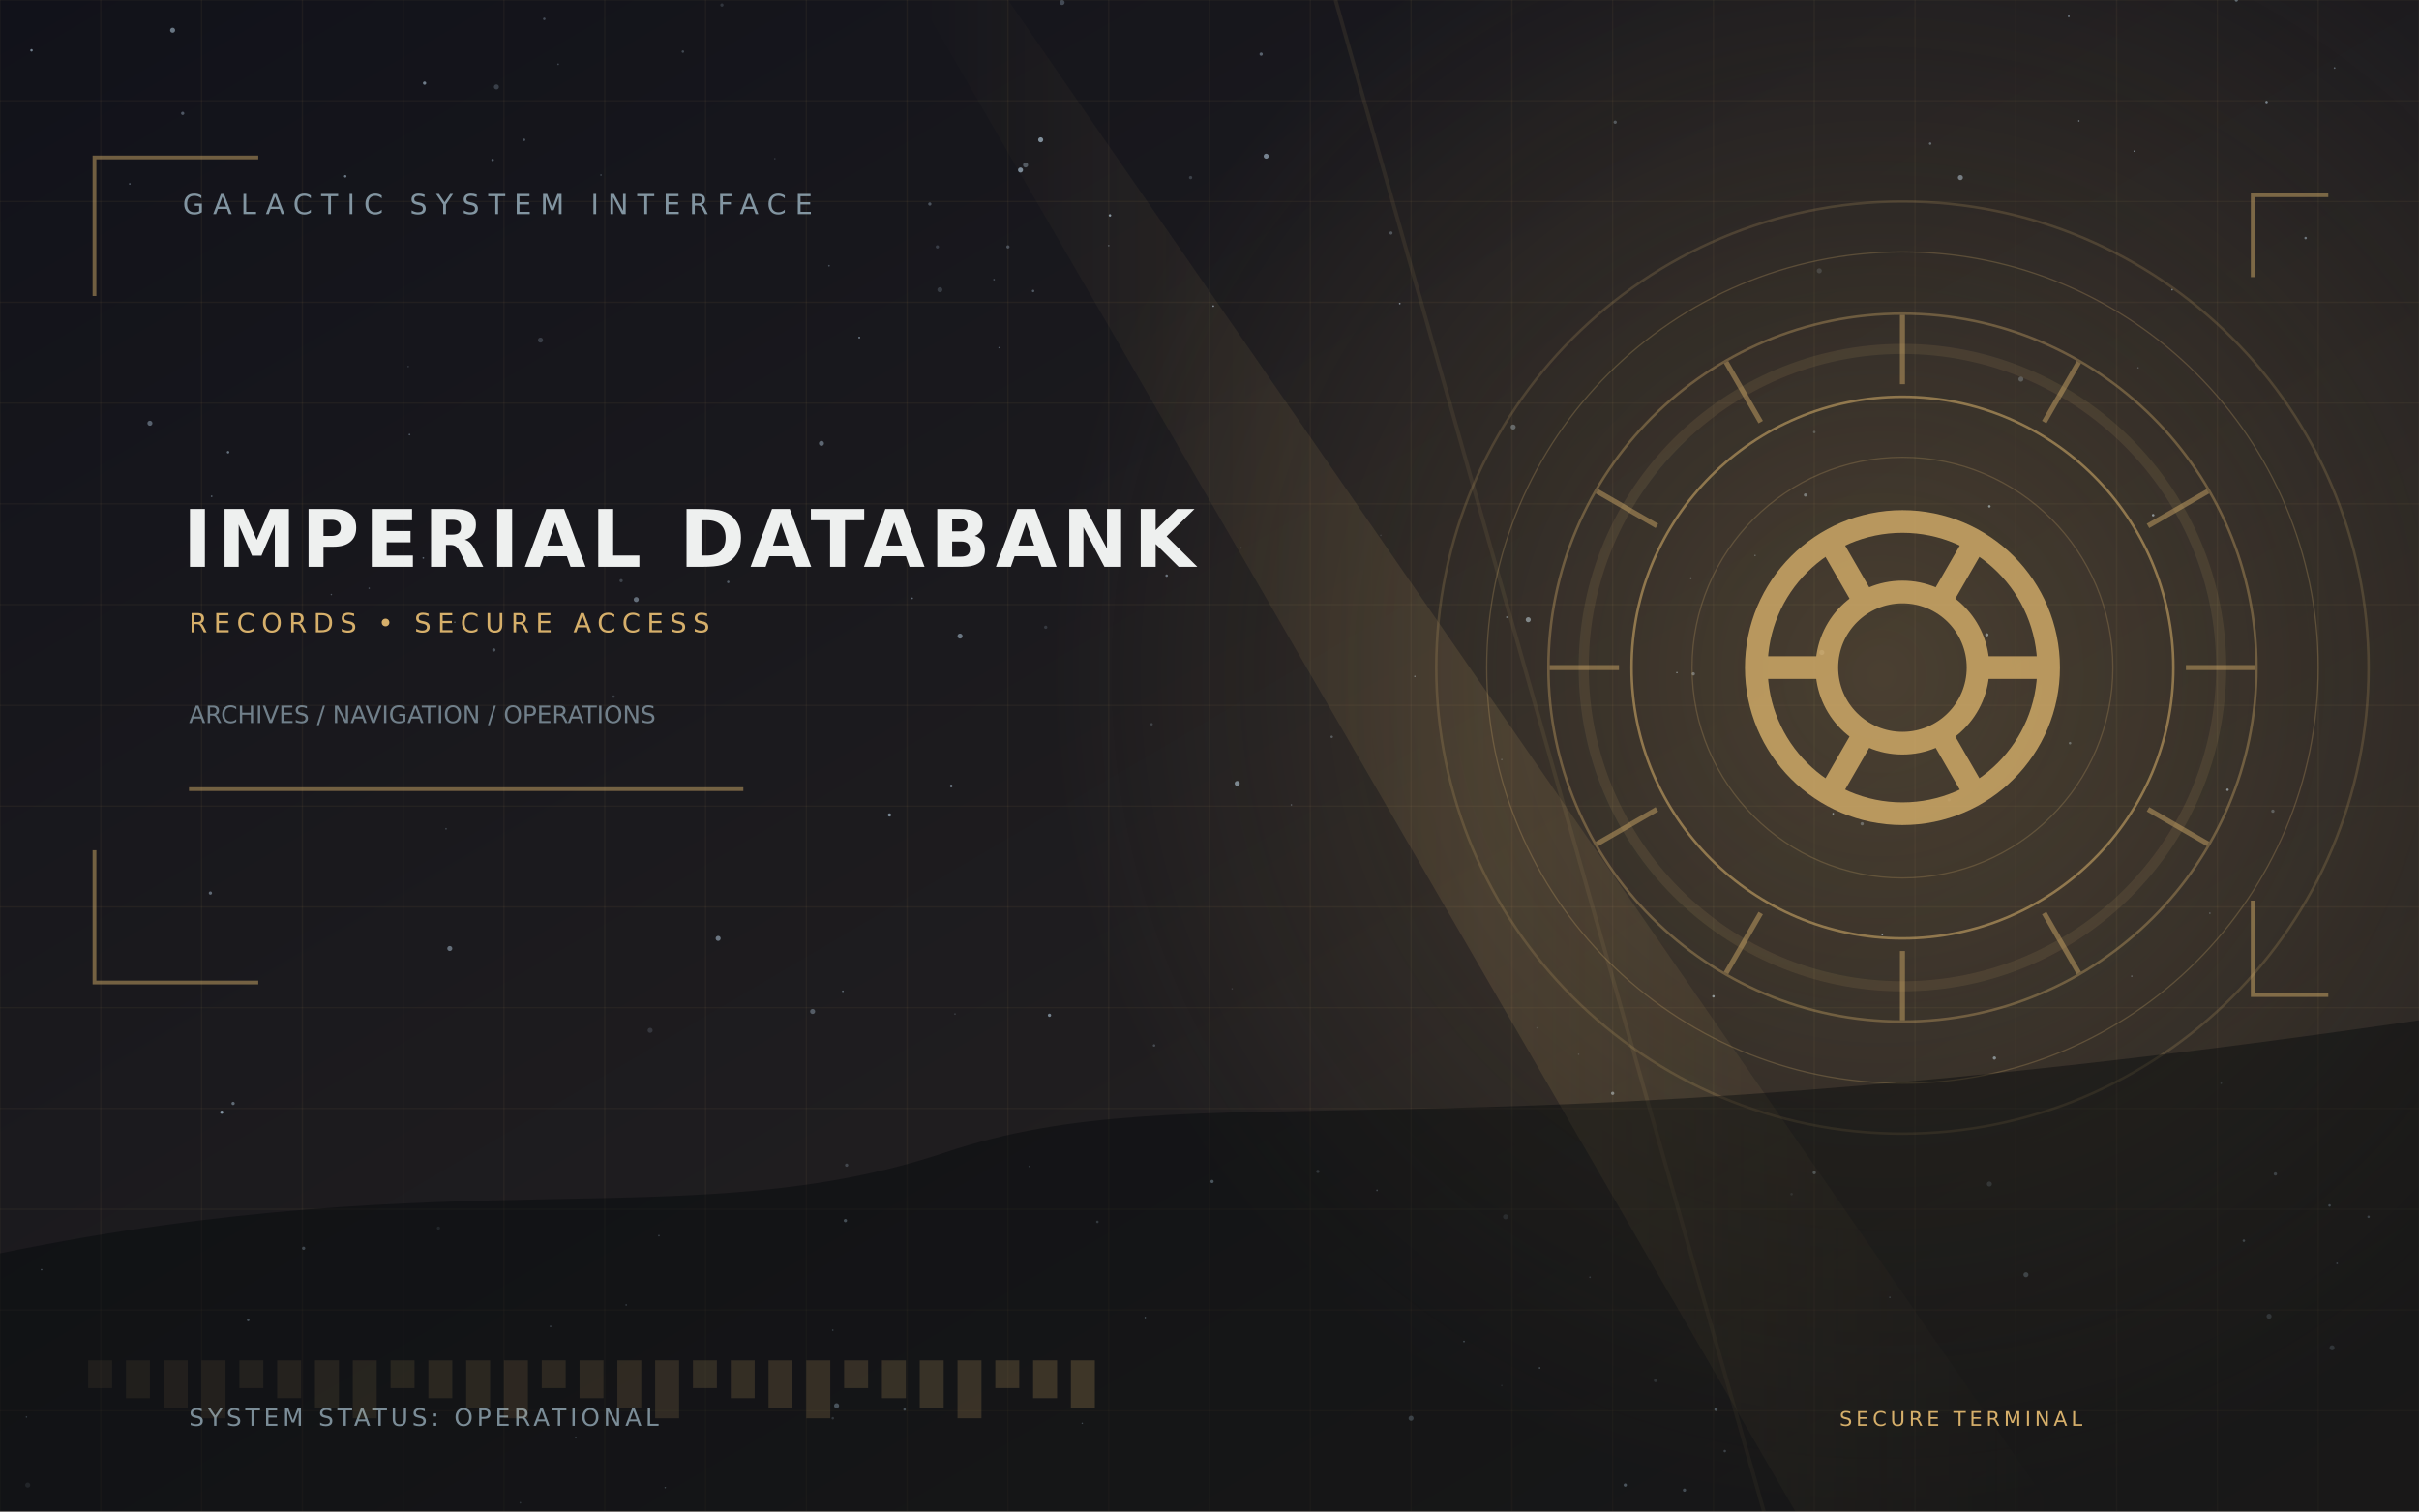
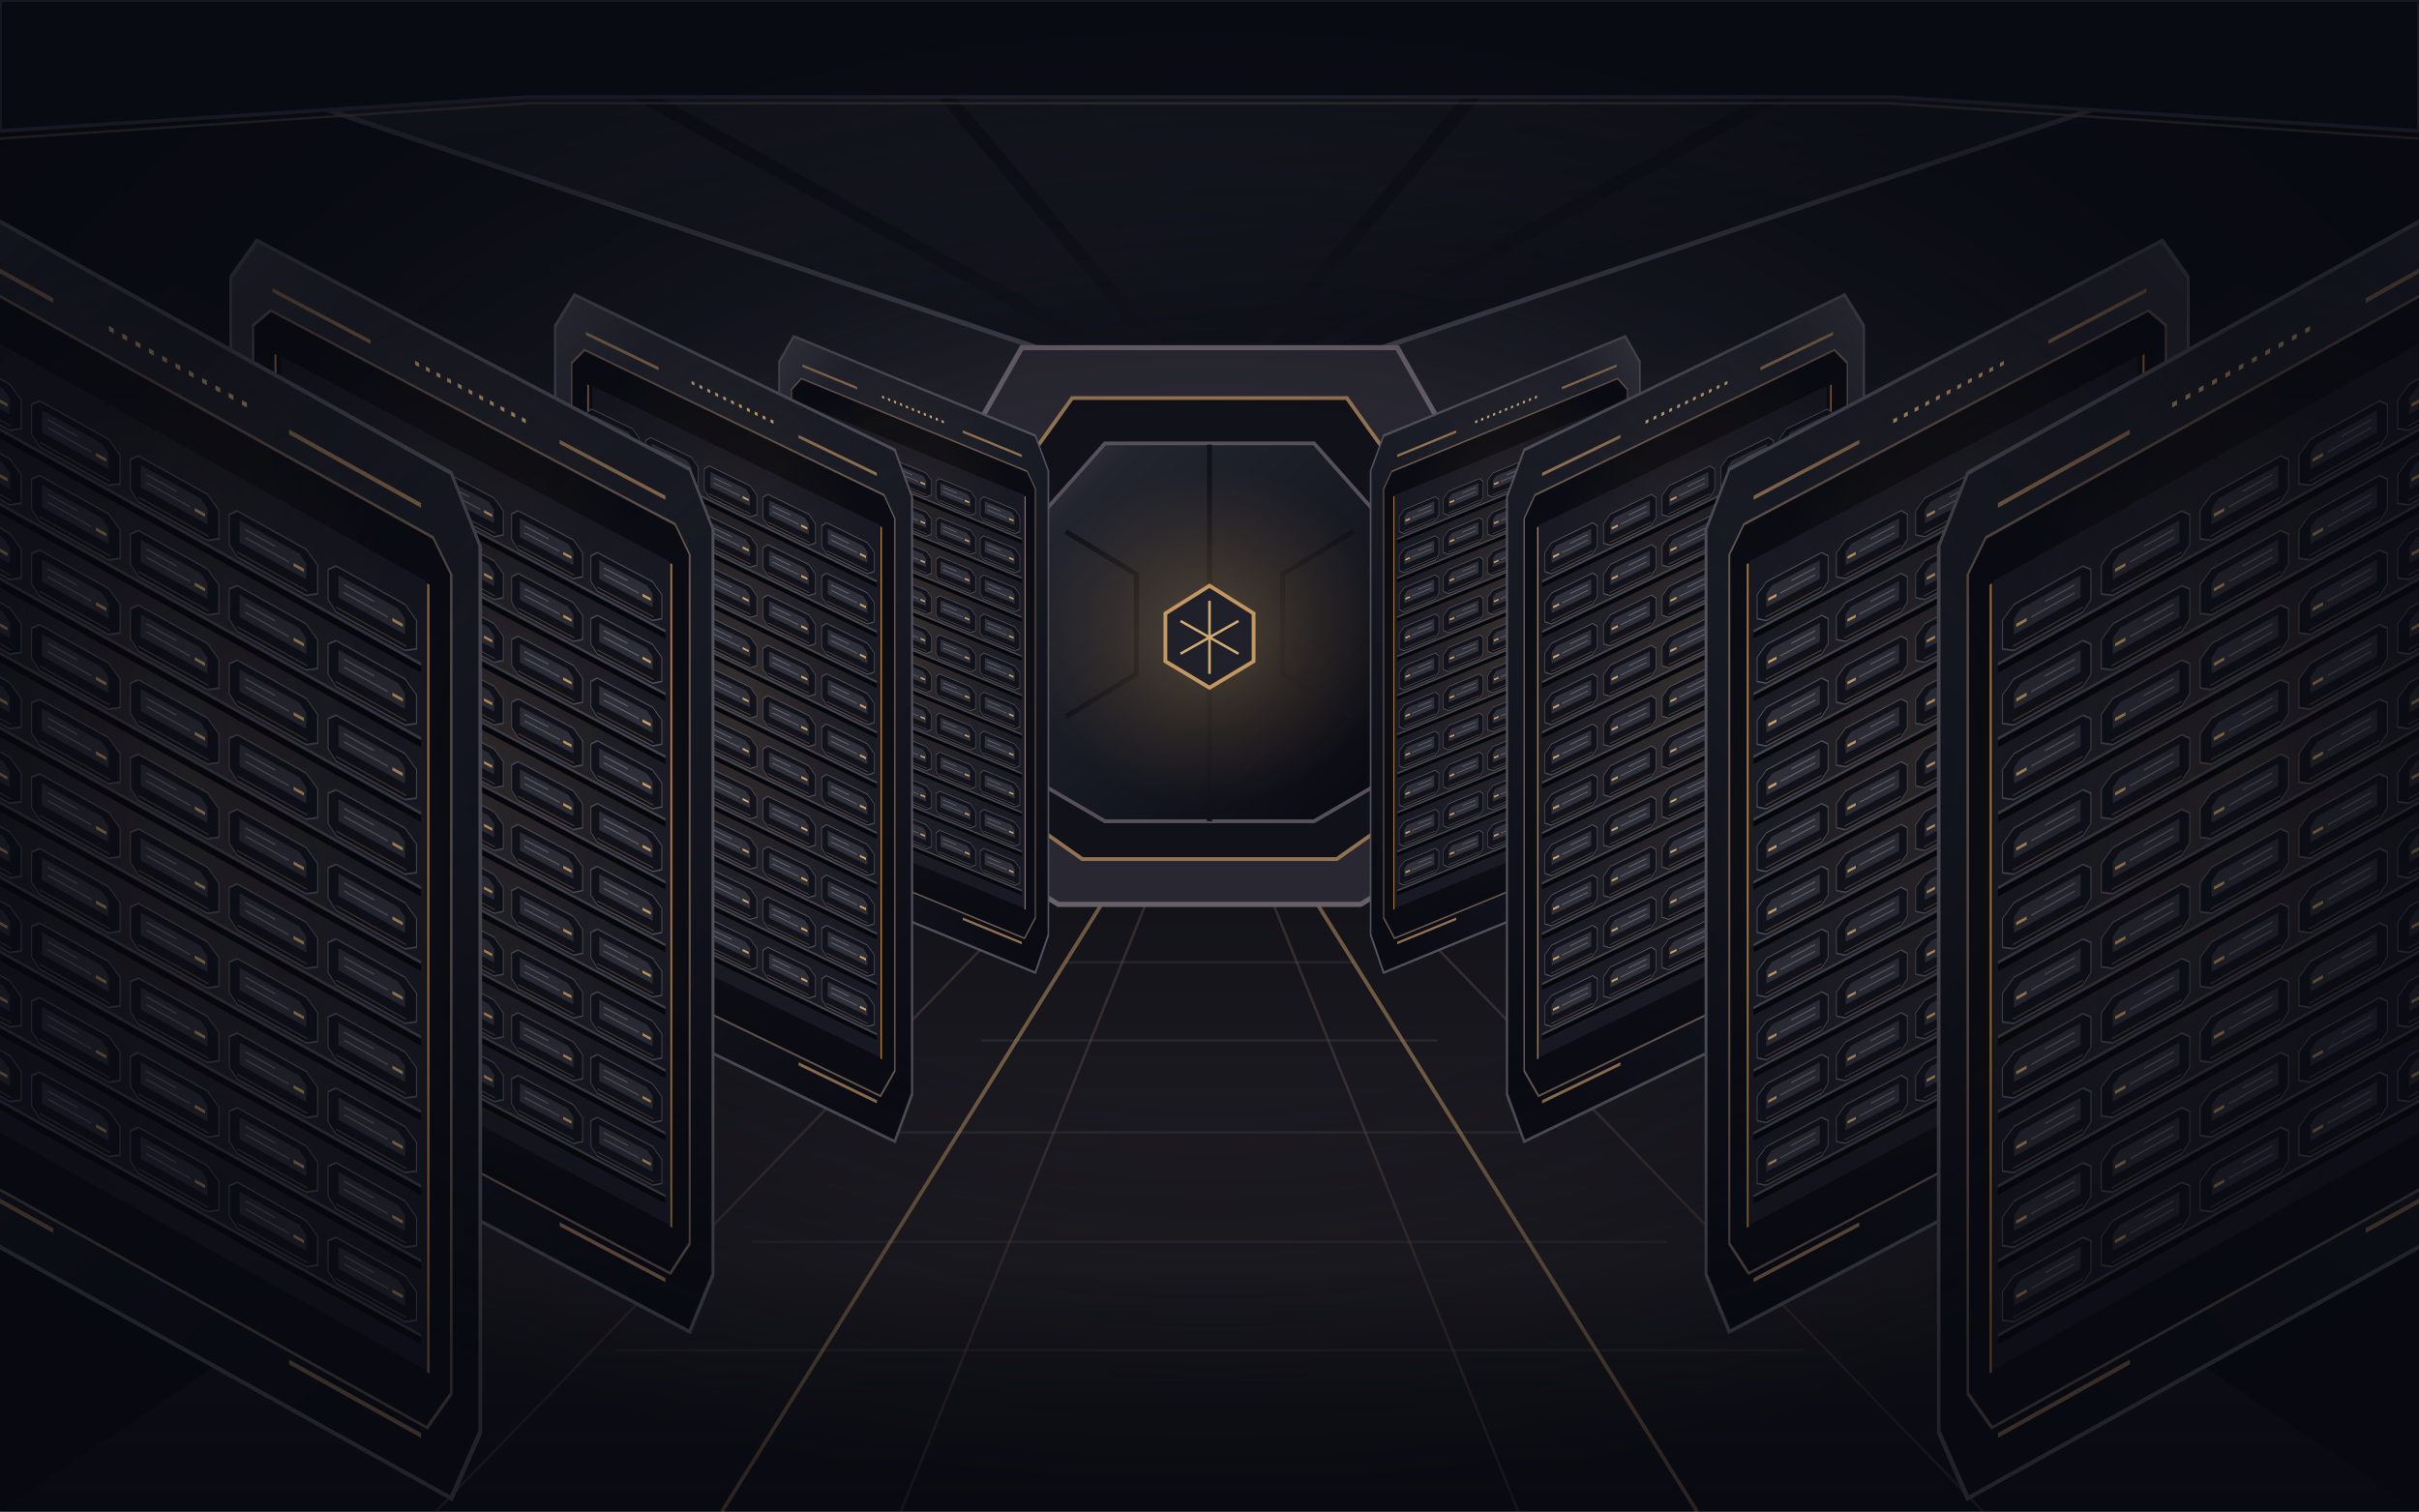
<svg xmlns="http://www.w3.org/2000/svg" width="1920" height="1200" viewBox="0 0 1920 1200">
  <defs>
-     <linearGradient id="bg" x2=".95" y2="1">
-       <stop stop-color="#11121a" />
-       <stop offset="1" stop-color="#292523" />
+     <radialGradient id="air" cx=".5" cy=".43" r=".65">
+       <stop stop-color="#36303a" />
+       <stop offset=".43" stop-color="#171922" />
+       <stop offset="1" stop-color="#080910" />
+     </radialGradient>
+     <linearGradient id="floor" x2="0" y2="1">
+       <stop stop-color="#101017" />
+       <stop offset=".65" stop-color="#201e24" />
+       <stop offset="1" stop-color="#0c0d13" />
    </linearGradient>
-     <radialGradient id="halo">
-       <stop stop-color="#d6af6a" stop-opacity=".23" />
-       <stop offset="1" stop-color="#d6af6a" stop-opacity="0" />
+     <linearGradient id="metal" x2=".85" y2="1">
+       <stop stop-color="#3c3c45" />
+       <stop offset=".14" stop-color="#22242e" />
+       <stop offset=".62" stop-color="#161821" />
+       <stop offset="1" stop-color="#0a0b13" />
+     </linearGradient>
+     <radialGradient id="vignette">
+       <stop offset=".45" stop-color="#07080f" stop-opacity="0" />
+       <stop offset="1" stop-color="#07080f" stop-opacity=".64" />
    </radialGradient>
-     <linearGradient id="beam">
-       <stop stop-color="#d6af6a" stop-opacity="0" />
-       <stop offset=".5" stop-color="#d6af6a" stop-opacity=".14" />
-       <stop offset="1" stop-color="#d6af6a" stop-opacity="0" />
-     </linearGradient>
+     <radialGradient id="lamp">
+       <stop stop-color="#d8ad69" stop-opacity=".30" />
+       <stop offset="1" stop-color="#aa763a" stop-opacity="0" />
+     </radialGradient>
+     <g id="slot">
+       <path d="M0 0h60l10 6v18l-10 5H0l-7-5V5z" fill="#11121a" stroke="#50505a" stroke-width="1" />
+       <path d="M2 5h52l6 4v10H2z" fill="#30303a" />
+       <path d="M7 9h26m-26 5h38" stroke="#66626a" stroke-width="1" />
+       <path d="M49 14h9" stroke="#d1a365" stroke-width="2" />
+       <path d="M0 26h61" stroke="#a47a52" opacity=".42" />
+     </g>
+     <g id="shelf">
+       <use href="#slot" x="0" />
+       <use href="#slot" x="86" />
+       <use href="#slot" x="172" />
+       <use href="#slot" x="258" />
+       <use href="#slot" x="344" />
+       <path d="M-12 35h430" stroke="#06070b" stroke-width="5" />
+       <path d="M-12 32h430" stroke="#46444d" stroke-width="2" />
+     </g>
+     <g id="rack">
+       <path d="M0 0h446l24 36v558l-24 52H0l-27-48V38z" fill="url(#metal)" stroke="#52515b" stroke-width="3" />
+       <path d="M14 47h417l15 17v516l-20 30H12l-16-22V65z" fill="#0b0c13" stroke="#6a594f" stroke-width="2" />
+       <path d="M25 77h400v497H25z" fill="#181924" />
+       <ellipse cx="224" cy="289" rx="235" ry="323" fill="url(#lamp)" opacity=".48" />
+       <path d="M19 78v497m408-497v497" stroke="#ad7c45" stroke-width="2" />
+       <use href="#shelf" transform="translate(24 99) scale(.95 1)" />
+       <use href="#shelf" transform="translate(24 146) scale(.95 1)" />
+       <use href="#shelf" transform="translate(24 193) scale(.95 1)" />
+       <use href="#shelf" transform="translate(24 240) scale(.95 1)" />
+       <use href="#shelf" transform="translate(24 287) scale(.95 1)" />
+       <use href="#shelf" transform="translate(24 334) scale(.95 1)" />
+       <use href="#shelf" transform="translate(24 381) scale(.95 1)" />
+       <use href="#shelf" transform="translate(24 428) scale(.95 1)" />
+       <use href="#shelf" transform="translate(24 475) scale(.95 1)" />
+       <use href="#shelf" transform="translate(24 522) scale(.95 1)" />
+       <path d="M16 31h101m195 0h109M16 617h101m195 0h109" stroke="#947251" stroke-width="3" />
+       <path d="M163 29h115" stroke="#d7ae76" stroke-width="3" stroke-dasharray="4 7" />
+     </g>
  </defs>
-   <rect width="1920" height="1200" fill="url(#bg)" />
-   <circle cx="1853" cy="54" r="0.7" fill="#afc6d9" opacity="0.43" />
-   <circle cx="573" cy="4" r="1.3" fill="#afc6d9" opacity="0.18" />
-   <circle cx="1220" cy="816" r="0.6" fill="#afc6d9" opacity="0.18" />
-   <circle cx="1290" cy="1179" r="1.3" fill="#afc6d9" opacity="0.65" />
-   <circle cx="167" cy="709" r="1.3" fill="#afc6d9" opacity="0.47" />
-   <circle cx="361" cy="494" r="0.6" fill="#afc6d9" opacity="0.43" />
-   <circle cx="119" cy="336" r="2" fill="#afc6d9" opacity="0.43" />
-   <circle cx="1440" cy="931" r="1.3" fill="#afc6d9" opacity="0.62" />
-   <circle cx="1643" cy="590" r="1" fill="#afc6d9" opacity="0.41" />
-   <circle cx="744" cy="196" r="1.3" fill="#afc6d9" opacity="0.22" />
-   <circle cx="263" cy="472" r="0.6" fill="#afc6d9" opacity="0.35" />
-   <circle cx="755" cy="624" r="1" fill="#afc6d9" opacity="0.66" />
-   <circle cx="354" cy="658" r="0.7" fill="#afc6d9" opacity="0.26" />
-   <circle cx="1362" cy="1119" r="1.3" fill="#afc6d9" opacity="0.66" />
-   <circle cx="746" cy="230" r="2" fill="#afc6d9" opacity="0.20" />
-   <circle cx="348" cy="975" r="1.3" fill="#afc6d9" opacity="0.19" />
-   <circle cx="1444" cy="215" r="2" fill="#afc6d9" opacity="0.18" />
-   <circle cx="487" cy="553" r="1" fill="#afc6d9" opacity="0.22" />
-   <circle cx="881" cy="171" r="1" fill="#afc6d9" opacity="0.71" />
-   <circle cx="1337" cy="1183" r="1.3" fill="#afc6d9" opacity="0.57" />
-   <circle cx="432" cy="15" r="1" fill="#afc6d9" opacity="0.32" />
-   <circle cx="914" cy="575" r="1" fill="#afc6d9" opacity="0.23" />
-   <circle cx="505" cy="476" r="2" fill="#afc6d9" opacity="0.49" />
-   <circle cx="578" cy="462" r="1" fill="#afc6d9" opacity="0.39" />
-   <circle cx="762" cy="505" r="2" fill="#afc6d9" opacity="0.54" />
-   <circle cx="1222" cy="1086" r="0.7" fill="#afc6d9" opacity="0.62" />
-   <circle cx="738" cy="162" r="1.3" fill="#afc6d9" opacity="0.35" />
-   <circle cx="1360" cy="791" r="1" fill="#afc6d9" opacity="0.71" />
-   <circle cx="21" cy="1125" r="0.6" fill="#afc6d9" opacity="0.48" />
-   <circle cx="1532" cy="114" r="1" fill="#afc6d9" opacity="0.43" />
-   <circle cx="1692" cy="775" r="0.6" fill="#afc6d9" opacity="0.45" />
-   <circle cx="978" cy="785" r="0.6" fill="#afc6d9" opacity="0.18" />
-   <circle cx="241" cy="991" r="1.3" fill="#afc6d9" opacity="0.53" />
-   <circle cx="1201" cy="339" r="2" fill="#afc6d9" opacity="0.40" />
-   <circle cx="1880" cy="966" r="1" fill="#afc6d9" opacity="0.44" />
-   <circle cx="145" cy="90" r="1.3" fill="#afc6d9" opacity="0.38" />
-   <circle cx="1046" cy="930" r="1.3" fill="#afc6d9" opacity="0.34" />
-   <circle cx="871" cy="970" r="1" fill="#afc6d9" opacity="0.39" />
-   <circle cx="1344" cy="535" r="1.3" fill="#afc6d9" opacity="0.46" />
-   <circle cx="1253" cy="837" r="0.6" fill="#afc6d9" opacity="0.23" />
-   <circle cx="1162" cy="1065" r="0.7" fill="#afc6d9" opacity="0.57" />
-   <circle cx="1123" cy="537" r="0.6" fill="#afc6d9" opacity="0.57" />
-   <circle cx="477" cy="139" r="0.6" fill="#afc6d9" opacity="0.36" />
-   <circle cx="1775" cy="0" r="1.3" fill="#afc6d9" opacity="0.45" />
-   <circle cx="1093" cy="945" r="0.7" fill="#afc6d9" opacity="0.51" />
-   <circle cx="1763" cy="860" r="0.7" fill="#afc6d9" opacity="0.31" />
-   <circle cx="1583" cy="840" r="1.3" fill="#afc6d9" opacity="0.63" />
-   <circle cx="963" cy="243" r="0.7" fill="#afc6d9" opacity="0.71" />
-   <circle cx="434" cy="440" r="2" fill="#afc6d9" opacity="0.59" />
-   <circle cx="926" cy="457" r="1" fill="#afc6d9" opacity="0.52" />
-   <circle cx="394" cy="69" r="2" fill="#afc6d9" opacity="0.24" />
-   <circle cx="1120" cy="1126" r="2" fill="#afc6d9" opacity="0.45" />
-   <circle cx="661" cy="1056" r="0.6" fill="#afc6d9" opacity="0.52" />
-   <circle cx="1005" cy="124" r="2" fill="#afc6d9" opacity="0.61" />
-   <circle cx="1642" cy="13" r="0.7" fill="#afc6d9" opacity="0.66" />
-   <circle cx="293" cy="467" r="0.6" fill="#afc6d9" opacity="0.35" />
-   <circle cx="176" cy="883" r="1.3" fill="#afc6d9" opacity="0.71" />
-   <circle cx="909" cy="1046" r="0.6" fill="#afc6d9" opacity="0.71" />
-   <circle cx="1342" cy="459" r="0.7" fill="#afc6d9" opacity="0.52" />
-   <circle cx="497" cy="1036" r="0.6" fill="#afc6d9" opacity="0.54" />
-   <circle cx="337" cy="66" r="1.3" fill="#afc6d9" opacity="0.59" />
-   <circle cx="324" cy="291" r="0.6" fill="#afc6d9" opacity="0.24" />
-   <circle cx="457" cy="1141" r="0.6" fill="#afc6d9" opacity="0.45" />
-   <circle cx="1422" cy="948" r="1" fill="#afc6d9" opacity="0.22" />
-   <circle cx="658" cy="211" r="0.7" fill="#afc6d9" opacity="0.33" />
-   <circle cx="103" cy="146" r="0.7" fill="#afc6d9" opacity="0.42" />
-   <circle cx="1556" cy="141" r="2" fill="#afc6d9" opacity="0.55" />
-   <circle cx="1855" cy="1003" r="0.7" fill="#afc6d9" opacity="0.47" />
-   <circle cx="830" cy="498" r="1.3" fill="#afc6d9" opacity="0.18" />
-   <circle cx="1849" cy="957" r="1" fill="#afc6d9" opacity="0.53" />
-   <circle cx="1433" cy="393" r="1.3" fill="#afc6d9" opacity="0.50" />
-   <circle cx="185" cy="876" r="1.3" fill="#afc6d9" opacity="0.47" />
-   <circle cx="1446" cy="518" r="2" fill="#afc6d9" opacity="0.42" />
-   <circle cx="945" cy="141" r="1.3" fill="#afc6d9" opacity="0.23" />
-   <circle cx="706" cy="647" r="1.3" fill="#afc6d9" opacity="0.64" />
-   <circle cx="1781" cy="985" r="1" fill="#afc6d9" opacity="0.49" />
-   <circle cx="336" cy="443" r="0.7" fill="#afc6d9" opacity="0.45" />
-   <circle cx="664" cy="1116" r="2" fill="#afc6d9" opacity="0.64" />
-   <circle cx="1196" cy="490" r="0.6" fill="#afc6d9" opacity="0.67" />
-   <circle cx="652" cy="352" r="2" fill="#afc6d9" opacity="0.45" />
-   <circle cx="1579" cy="940" r="2" fill="#afc6d9" opacity="0.29" />
-   <circle cx="570" cy="745" r="2" fill="#afc6d9" opacity="0.54" />
-   <circle cx="789" cy="222" r="0.7" fill="#afc6d9" opacity="0.32" />
-   <circle cx="25" cy="40" r="1" fill="#afc6d9" opacity="0.62" />
-   <circle cx="1608" cy="1012" r="2" fill="#afc6d9" opacity="0.45" />
-   <circle cx="493" cy="461" r="1.3" fill="#afc6d9" opacity="0.25" />
-   <circle cx="137" cy="24" r="2" fill="#afc6d9" opacity="0.55" />
-   <circle cx="669" cy="787" r="0.7" fill="#afc6d9" opacity="0.49" />
-   <circle cx="880" cy="195" r="0.7" fill="#afc6d9" opacity="0.33" />
-   <circle cx="817" cy="926" r="0.7" fill="#afc6d9" opacity="0.35" />
-   <circle cx="1801" cy="1045" r="2" fill="#afc6d9" opacity="0.31" />
-   <circle cx="1650" cy="96" r="0.6" fill="#afc6d9" opacity="0.60" />
-   <circle cx="1025" cy="639" r="0.6" fill="#afc6d9" opacity="0.39" />
-   <circle cx="1830" cy="189" r="1" fill="#afc6d9" opacity="0.51" />
-   <circle cx="982" cy="622" r="2" fill="#afc6d9" opacity="0.62" />
-   <circle cx="516" cy="818" r="2" fill="#afc6d9" opacity="0.17" />
-   <circle cx="1096" cy="425" r="0.6" fill="#afc6d9" opacity="0.18" />
-   <circle cx="1369" cy="1152" r="1" fill="#afc6d9" opacity="0.46" />
-   <circle cx="523" cy="981" r="0.7" fill="#afc6d9" opacity="0.45" />
-   <circle cx="1001" cy="43" r="1.3" fill="#afc6d9" opacity="0.43" />
-   <circle cx="416" cy="111" r="1" fill="#afc6d9" opacity="0.35" />
-   <circle cx="168" cy="394" r="0.7" fill="#afc6d9" opacity="0.41" />
-   <circle cx="793" cy="276" r="0.6" fill="#afc6d9" opacity="0.38" />
-   <circle cx="1851" cy="1070" r="2" fill="#afc6d9" opacity="0.31" />
-   <circle cx="1806" cy="932" r="1.3" fill="#afc6d9" opacity="0.44" />
-   <circle cx="672" cy="925" r="1.3" fill="#afc6d9" opacity="0.25" />
-   <circle cx="1604" cy="301" r="2" fill="#afc6d9" opacity="0.30" />
-   <circle cx="1213" cy="492" r="2" fill="#afc6d9" opacity="0.60" />
-   <circle cx="833" cy="806" r="1.3" fill="#afc6d9" opacity="0.60" />
-   <circle cx="1579" cy="402" r="1" fill="#afc6d9" opacity="0.67" />
-   <circle cx="814" cy="131" r="2" fill="#afc6d9" opacity="0.37" />
-   <circle cx="1754" cy="725" r="0.7" fill="#afc6d9" opacity="0.32" />
-   <circle cx="1697" cy="292" r="0.6" fill="#afc6d9" opacity="0.32" />
-   <circle cx="916" cy="830" r="1" fill="#afc6d9" opacity="0.27" />
-   <circle cx="1709" cy="409" r="1" fill="#afc6d9" opacity="0.67" />
-   <circle cx="1547" cy="635" r="1.3" fill="#afc6d9" opacity="0.21" />
-   <circle cx="1331" cy="534" r="0.6" fill="#afc6d9" opacity="0.65" />
-   <circle cx="1280" cy="868" r="1.3" fill="#afc6d9" opacity="0.59" />
-   <circle cx="391" cy="127" r="1" fill="#afc6d9" opacity="0.40" />
-   <circle cx="1694" cy="120" r="0.6" fill="#afc6d9" opacity="0.61" />
-   <circle cx="1192" cy="1100" r="0.7" fill="#afc6d9" opacity="0.18" />
-   <circle cx="615" cy="126" r="0.6" fill="#afc6d9" opacity="0.21" />
-   <circle cx="1799" cy="81" r="1" fill="#afc6d9" opacity="0.59" />
-   <circle cx="1282" cy="97" r="1.3" fill="#afc6d9" opacity="0.34" />
-   <circle cx="671" cy="969" r="1.3" fill="#afc6d9" opacity="0.60" />
-   <circle cx="1478" cy="654" r="1.3" fill="#afc6d9" opacity="0.38" />
-   <circle cx="413" cy="1193" r="0.7" fill="#afc6d9" opacity="0.34" />
-   <circle cx="528" cy="1181" r="0.6" fill="#afc6d9" opacity="0.54" />
-   <circle cx="1111" cy="241" r="0.7" fill="#afc6d9" opacity="0.65" />
-   <circle cx="826" cy="111" r="2" fill="#afc6d9" opacity="0.68" />
-   <circle cx="1195" cy="966" r="2" fill="#afc6d9" opacity="0.21" />
-   <circle cx="810" cy="135" r="2" fill="#afc6d9" opacity="0.66" />
-   <circle cx="542" cy="41" r="1" fill="#afc6d9" opacity="0.29" />
-   <circle cx="800" cy="196" r="1.3" fill="#afc6d9" opacity="0.32" />
-   <circle cx="1440" cy="343" r="1" fill="#afc6d9" opacity="0.29" />
-   <circle cx="962" cy="938" r="1.3" fill="#afc6d9" opacity="0.66" />
-   <circle cx="274" cy="140" r="1" fill="#afc6d9" opacity="0.56" />
-   <circle cx="758" cy="805" r="0.6" fill="#afc6d9" opacity="0.26" />
-   <circle cx="1104" cy="185" r="1.3" fill="#afc6d9" opacity="0.33" />
-   <circle cx="1314" cy="1096" r="1.3" fill="#afc6d9" opacity="0.28" />
-   <circle cx="843" cy="2" r="2" fill="#afc6d9" opacity="0.30" />
-   <circle cx="1577" cy="504" r="1.3" fill="#afc6d9" opacity="0.65" />
-   <circle cx="1057" cy="585" r="1" fill="#afc6d9" opacity="0.33" />
-   <circle cx="724" cy="475" r="0.7" fill="#afc6d9" opacity="0.46" />
-   <circle cx="1192" cy="603" r="0.6" fill="#afc6d9" opacity="0.35" />
-   <circle cx="718" cy="1119" r="1" fill="#afc6d9" opacity="0.59" />
-   <circle cx="1393" cy="441" r="0.6" fill="#afc6d9" opacity="0.41" />
-   <circle cx="859" cy="1130" r="0.6" fill="#afc6d9" opacity="0.54" />
-   <circle cx="443" cy="51" r="0.7" fill="#afc6d9" opacity="0.28" />
-   <circle cx="197" cy="1048" r="1" fill="#afc6d9" opacity="0.63" />
-   <circle cx="1494" cy="742" r="0.7" fill="#afc6d9" opacity="0.70" />
-   <circle cx="661" cy="1126" r="1" fill="#afc6d9" opacity="0.34" />
-   <circle cx="22" cy="1179" r="2" fill="#afc6d9" opacity="0.18" />
-   <circle cx="985" cy="435" r="0.6" fill="#afc6d9" opacity="0.33" />
-   <circle cx="325" cy="345" r="0.7" fill="#afc6d9" opacity="0.39" />
-   <circle cx="437" cy="1053" r="0.6" fill="#afc6d9" opacity="0.62" />
-   <circle cx="682" cy="268" r="0.7" fill="#afc6d9" opacity="0.69" />
-   <circle cx="181" cy="359" r="1" fill="#afc6d9" opacity="0.52" />
-   <circle cx="392" cy="516" r="1.3" fill="#afc6d9" opacity="0.34" />
-   <circle cx="1455" cy="646" r="0.7" fill="#afc6d9" opacity="0.68" />
-   <circle cx="357" cy="753" r="2" fill="#afc6d9" opacity="0.49" />
-   <circle cx="1262" cy="1014" r="0.7" fill="#afc6d9" opacity="0.36" />
-   <circle cx="429" cy="270" r="2" fill="#afc6d9" opacity="0.23" />
-   <circle cx="645" cy="803" r="2" fill="#afc6d9" opacity="0.38" />
-   <circle cx="33" cy="1008" r="0.6" fill="#afc6d9" opacity="0.68" />
-   <circle cx="1804" cy="644" r="1.3" fill="#afc6d9" opacity="0.33" />
-   <circle cx="1724" cy="230" r="0.7" fill="#afc6d9" opacity="0.53" />
-   <circle cx="1768" cy="627" r="1" fill="#afc6d9" opacity="0.64" />
-   <circle cx="1500" cy="1030" r="0.6" fill="#afc6d9" opacity="0.50" />
-   <circle cx="820" cy="231" r="1" fill="#afc6d9" opacity="0.37" />
-   <circle cx="1495" cy="535" r="670" fill="url(#halo)" />
+   <rect width="1920" height="1200" fill="url(#air)" />
+   <path d="M0 1200 823 644h274l823 556z" fill="url(#floor)" />
+   <path d="M346 1200 875 654m-160 546 220-546m270 546-220-546m589 546-529-546" stroke="#51433d" stroke-width="2" opacity=".53" />
+   <path d="M488 1072h944m-835-86h726M698 899h524m-443-73h362m-295-62h228" stroke="#59505a" stroke-width="2" opacity=".25" />
+   <path d="M573 1200 908 664m439 536-335-536" stroke="#d2a46a" stroke-width="3" opacity=".48" />
+   <path d="M0 0h1920L1091 278H829z" fill="url(#metal)" stroke="#40404d" stroke-width="4" />
+   <path d="M372 0 873 276m675-276-501 276M687 0l232 276m314-276-232 276" stroke="#11121b" stroke-width="11" />
+   <path d="M811 276h298l54 95v296l-83 51H840l-83-51V371z" fill="#292832" stroke="#69616a" stroke-width="4" />
+   <path d="M851 316h218l53 74v249l-61 43H859l-61-43V390z" fill="#101119" stroke="#927351" stroke-width="3" />
+   <path d="M877 352h166l48 54v218l-48 28H877l-48-28V406z" fill="url(#metal)" stroke="#55505b" stroke-width="3" />
+   <path d="M960 353v299m-114-230 56 34v79l-56 34m228-147-56 34v79l56 34" fill="none" stroke="#10111a" stroke-width="4" />
+   <ellipse cx="960" cy="505" rx="146" ry="134" fill="url(#lamp)" />
+   <path d="M960 465l35 22v38l-35 21-35-21v-38z" fill="#20202a" stroke="#c3975f" stroke-width="3" />
+   <path d="M960 477v58m-23-42 46 26m0-26-46 26" stroke="#d2aa72" stroke-width="2" />
  <g>
-     <path d="M 0 0 V 1200" stroke="#d6af6a" opacity=".06" />
-     <path d="M 80 0 V 1200" stroke="#d6af6a" opacity=".06" />
-     <path d="M 160 0 V 1200" stroke="#d6af6a" opacity=".06" />
-     <path d="M 240 0 V 1200" stroke="#d6af6a" opacity=".06" />
-     <path d="M 320 0 V 1200" stroke="#d6af6a" opacity=".06" />
-     <path d="M 400 0 V 1200" stroke="#d6af6a" opacity=".06" />
-     <path d="M 480 0 V 1200" stroke="#d6af6a" opacity=".06" />
-     <path d="M 560 0 V 1200" stroke="#d6af6a" opacity=".06" />
-     <path d="M 640 0 V 1200" stroke="#d6af6a" opacity=".06" />
-     <path d="M 720 0 V 1200" stroke="#d6af6a" opacity=".06" />
-     <path d="M 800 0 V 1200" stroke="#d6af6a" opacity=".06" />
-     <path d="M 880 0 V 1200" stroke="#d6af6a" opacity=".06" />
-     <path d="M 960 0 V 1200" stroke="#d6af6a" opacity=".06" />
-     <path d="M 1040 0 V 1200" stroke="#d6af6a" opacity=".06" />
-     <path d="M 1120 0 V 1200" stroke="#d6af6a" opacity=".06" />
-     <path d="M 1200 0 V 1200" stroke="#d6af6a" opacity=".06" />
-     <path d="M 1280 0 V 1200" stroke="#d6af6a" opacity=".06" />
-     <path d="M 1360 0 V 1200" stroke="#d6af6a" opacity=".06" />
-     <path d="M 1440 0 V 1200" stroke="#d6af6a" opacity=".06" />
-     <path d="M 1520 0 V 1200" stroke="#d6af6a" opacity=".06" />
-     <path d="M 1600 0 V 1200" stroke="#d6af6a" opacity=".06" />
-     <path d="M 1680 0 V 1200" stroke="#d6af6a" opacity=".06" />
-     <path d="M 1760 0 V 1200" stroke="#d6af6a" opacity=".06" />
-     <path d="M 1840 0 V 1200" stroke="#d6af6a" opacity=".06" />
-     <path d="M 1920 0 V 1200" stroke="#d6af6a" opacity=".06" />
-     <path d="M 0 0 H 1920" stroke="#d6af6a" opacity=".06" />
-     <path d="M 0 80 H 1920" stroke="#d6af6a" opacity=".06" />
-     <path d="M 0 160 H 1920" stroke="#d6af6a" opacity=".06" />
-     <path d="M 0 240 H 1920" stroke="#d6af6a" opacity=".06" />
-     <path d="M 0 320 H 1920" stroke="#d6af6a" opacity=".06" />
-     <path d="M 0 400 H 1920" stroke="#d6af6a" opacity=".06" />
-     <path d="M 0 480 H 1920" stroke="#d6af6a" opacity=".06" />
-     <path d="M 0 560 H 1920" stroke="#d6af6a" opacity=".06" />
-     <path d="M 0 640 H 1920" stroke="#d6af6a" opacity=".06" />
-     <path d="M 0 720 H 1920" stroke="#d6af6a" opacity=".06" />
-     <path d="M 0 800 H 1920" stroke="#d6af6a" opacity=".06" />
-     <path d="M 0 880 H 1920" stroke="#d6af6a" opacity=".06" />
-     <path d="M 0 960 H 1920" stroke="#d6af6a" opacity=".06" />
-     <path d="M 0 1040 H 1920" stroke="#d6af6a" opacity=".06" />
-     <path d="M 0 1120 H 1920" stroke="#d6af6a" opacity=".06" />
-     <path d="M 0 1200 H 1920" stroke="#d6af6a" opacity=".06" />
+     <use href="#rack" transform="translate(630 267) scale(.43 .66) skewY(15)" />
+     <use href="#rack" transform="translate(456 234) scale(.57 .85) skewY(18)" />
+     <use href="#rack" transform="translate(204 191) scale(.77 1.06) skewY(21)" />
+     <use href="#rack" transform="translate(-70 137) scale(.96 1.26) skewY(23)" />
  </g>
-   <path d="M 800 0 L 1630 1200 L 1425 1200 L 730 0 Z" fill="url(#beam)" />
-   <path d="M 1060 0 L 1400 1200" stroke="#d6af6a" opacity=".09" stroke-width="3" />
-   <circle cx="1510" cy="530" r="370" stroke="#d6af6a" stroke-width="2" fill="none" opacity="0.19" />
-   <circle cx="1510" cy="530" r="330" stroke="#d6af6a" stroke-width="1" fill="none" opacity="0.25" />
-   <circle cx="1510" cy="530" r="281" stroke="#d6af6a" stroke-width="2" fill="none" opacity="0.35" />
-   <circle cx="1510" cy="530" r="253" stroke="#d6af6a" stroke-width="8" fill="none" opacity="0.11" />
-   <circle cx="1510" cy="530" r="215" stroke="#d6af6a" stroke-width="2" fill="none" opacity="0.55" />
-   <circle cx="1510" cy="530" r="167" stroke="#d6af6a" stroke-width="1" fill="none" opacity="0.23" />
-   <path d="M 1735.0 530.0 L 1790.0 530.0" stroke="#d6af6a" stroke-width="4" opacity=".45" />
-   <path d="M 1704.9 642.5 L 1752.5 670.0" stroke="#d6af6a" stroke-width="4" opacity=".45" />
-   <path d="M 1622.5 724.9 L 1650.0 772.5" stroke="#d6af6a" stroke-width="4" opacity=".45" />
-   <path d="M 1510.0 755.0 L 1510.0 810.0" stroke="#d6af6a" stroke-width="4" opacity=".45" />
-   <path d="M 1397.5 724.9 L 1370.0 772.5" stroke="#d6af6a" stroke-width="4" opacity=".45" />
-   <path d="M 1315.1 642.5 L 1267.5 670.0" stroke="#d6af6a" stroke-width="4" opacity=".45" />
-   <path d="M 1285.0 530.0 L 1230.0 530.0" stroke="#d6af6a" stroke-width="4" opacity=".45" />
-   <path d="M 1315.1 417.5 L 1267.5 390.0" stroke="#d6af6a" stroke-width="4" opacity=".45" />
-   <path d="M 1397.5 335.1 L 1370.0 287.5" stroke="#d6af6a" stroke-width="4" opacity=".45" />
-   <path d="M 1510.0 305.0 L 1510.0 250.0" stroke="#d6af6a" stroke-width="4" opacity=".45" />
-   <path d="M 1622.5 335.1 L 1650.0 287.5" stroke="#d6af6a" stroke-width="4" opacity=".45" />
-   <path d="M 1704.9 417.5 L 1752.5 390.0" stroke="#d6af6a" stroke-width="4" opacity=".45" />
-   <g transform="translate(1510 530)" fill="none" stroke="#d6af6a" stroke-width="18" opacity=".8">
-     <circle r="116" />
-     <circle r="60" />
-     <path d="M 60.0 0.0 L 113.0 0.0" />
-     <path d="M 30.0 52.0 L 56.5 97.9" />
-     <path d="M -30.0 52.0 L -56.5 97.9" />
-     <path d="M -60.0 0.0 L -113.0 0.0" />
-     <path d="M -30.0 -52.0 L -56.5 -97.9" />
-     <path d="M 30.0 -52.0 L 56.5 -97.9" />
+   <g transform="translate(1920 0) scale(-1 1)">
+     <use href="#rack" transform="translate(630 267) scale(.43 .66) skewY(15)" />
+     <use href="#rack" transform="translate(456 234) scale(.57 .85) skewY(18)" />
+     <use href="#rack" transform="translate(204 191) scale(.77 1.06) skewY(21)" />
+     <use href="#rack" transform="translate(-70 137) scale(.96 1.26) skewY(23)" />
  </g>
-   <path d="M 0 995 C 365 920 550 982 750 915 S 1130 925 1920 810 L 1920 1200 L 0 1200 Z" fill="#030609" opacity=".42" />
-   <g fill="none" stroke="#d6af6a" opacity=".48" stroke-width="3">
-     <path d="M 75 235 V 125 H 205" />
-     <path d="M 75 675 V 780 H 205" />
-     <path d="M 1848 155 H 1788 V 220" />
-     <path d="M 1848 790 H 1788 V 715" />
-   </g>
-   <g font-family="DejaVu Sans, sans-serif" fill="#95abb8">
-     <text x="145" y="170" font-size="22" letter-spacing="7" opacity=".85">GALACTIC SYSTEM INTERFACE</text>
-     <text x="145" y="450" font-size="63" font-weight="bold" letter-spacing="4" fill="#eef0ef">IMPERIAL DATABANK</text>
-     <text x="150" y="502" font-size="21" letter-spacing="5" fill="#d6af6a">RECORDS • SECURE ACCESS</text>
-     <text x="150" y="574" font-size="19" opacity=".7">ARCHIVES  /  NAVIGATION  /  OPERATIONS</text>
-     <text x="150" y="1132" font-size="19" letter-spacing="3" opacity=".8">SYSTEM STATUS: OPERATIONAL</text>
-     <text x="1460" y="1132" font-size="16" letter-spacing="3" fill="#d6af6a">SECURE TERMINAL</text>
-   </g>
-   <g fill="#d6af6a" opacity=".48">
-     <rect x="150" y="625" width="440" height="3" />
-     <rect x="70" y="1080" width="19" height="22" fill="#d6af6a" opacity="0.15" />
-     <rect x="100" y="1080" width="19" height="30" fill="#d6af6a" opacity="0.16" />
-     <rect x="130" y="1080" width="19" height="38" fill="#d6af6a" opacity="0.17" />
-     <rect x="160" y="1080" width="19" height="46" fill="#d6af6a" opacity="0.18" />
-     <rect x="190" y="1080" width="19" height="22" fill="#d6af6a" opacity="0.19" />
-     <rect x="220" y="1080" width="19" height="30" fill="#d6af6a" opacity="0.20" />
-     <rect x="250" y="1080" width="19" height="38" fill="#d6af6a" opacity="0.22" />
-     <rect x="280" y="1080" width="19" height="46" fill="#d6af6a" opacity="0.23" />
-     <rect x="310" y="1080" width="19" height="22" fill="#d6af6a" opacity="0.24" />
-     <rect x="340" y="1080" width="19" height="30" fill="#d6af6a" opacity="0.25" />
-     <rect x="370" y="1080" width="19" height="38" fill="#d6af6a" opacity="0.26" />
-     <rect x="400" y="1080" width="19" height="46" fill="#d6af6a" opacity="0.27" />
-     <rect x="430" y="1080" width="19" height="22" fill="#d6af6a" opacity="0.28" />
-     <rect x="460" y="1080" width="19" height="30" fill="#d6af6a" opacity="0.29" />
-     <rect x="490" y="1080" width="19" height="38" fill="#d6af6a" opacity="0.30" />
-     <rect x="520" y="1080" width="19" height="46" fill="#d6af6a" opacity="0.31" />
-     <rect x="550" y="1080" width="19" height="22" fill="#d6af6a" opacity="0.33" />
-     <rect x="580" y="1080" width="19" height="30" fill="#d6af6a" opacity="0.34" />
-     <rect x="610" y="1080" width="19" height="38" fill="#d6af6a" opacity="0.35" />
-     <rect x="640" y="1080" width="19" height="46" fill="#d6af6a" opacity="0.36" />
-     <rect x="670" y="1080" width="19" height="22" fill="#d6af6a" opacity="0.37" />
-     <rect x="700" y="1080" width="19" height="30" fill="#d6af6a" opacity="0.38" />
-     <rect x="730" y="1080" width="19" height="38" fill="#d6af6a" opacity="0.39" />
-     <rect x="760" y="1080" width="19" height="46" fill="#d6af6a" opacity="0.40" />
-     <rect x="790" y="1080" width="19" height="22" fill="#d6af6a" opacity="0.41" />
-     <rect x="820" y="1080" width="19" height="30" fill="#d6af6a" opacity="0.42" />
-     <rect x="850" y="1080" width="19" height="38" fill="#d6af6a" opacity="0.44" />
-   </g>
+   <path d="M0 0h1920v104l-419-27H419L0 104z" fill="#0d101a" stroke="#343541" stroke-width="3" />
+   <path d="M0 110l421-28h1078l421 28" fill="none" stroke="#72614e" stroke-width="2" opacity=".6" />
+   <rect width="1920" height="1200" fill="url(#vignette)" />
</svg>
